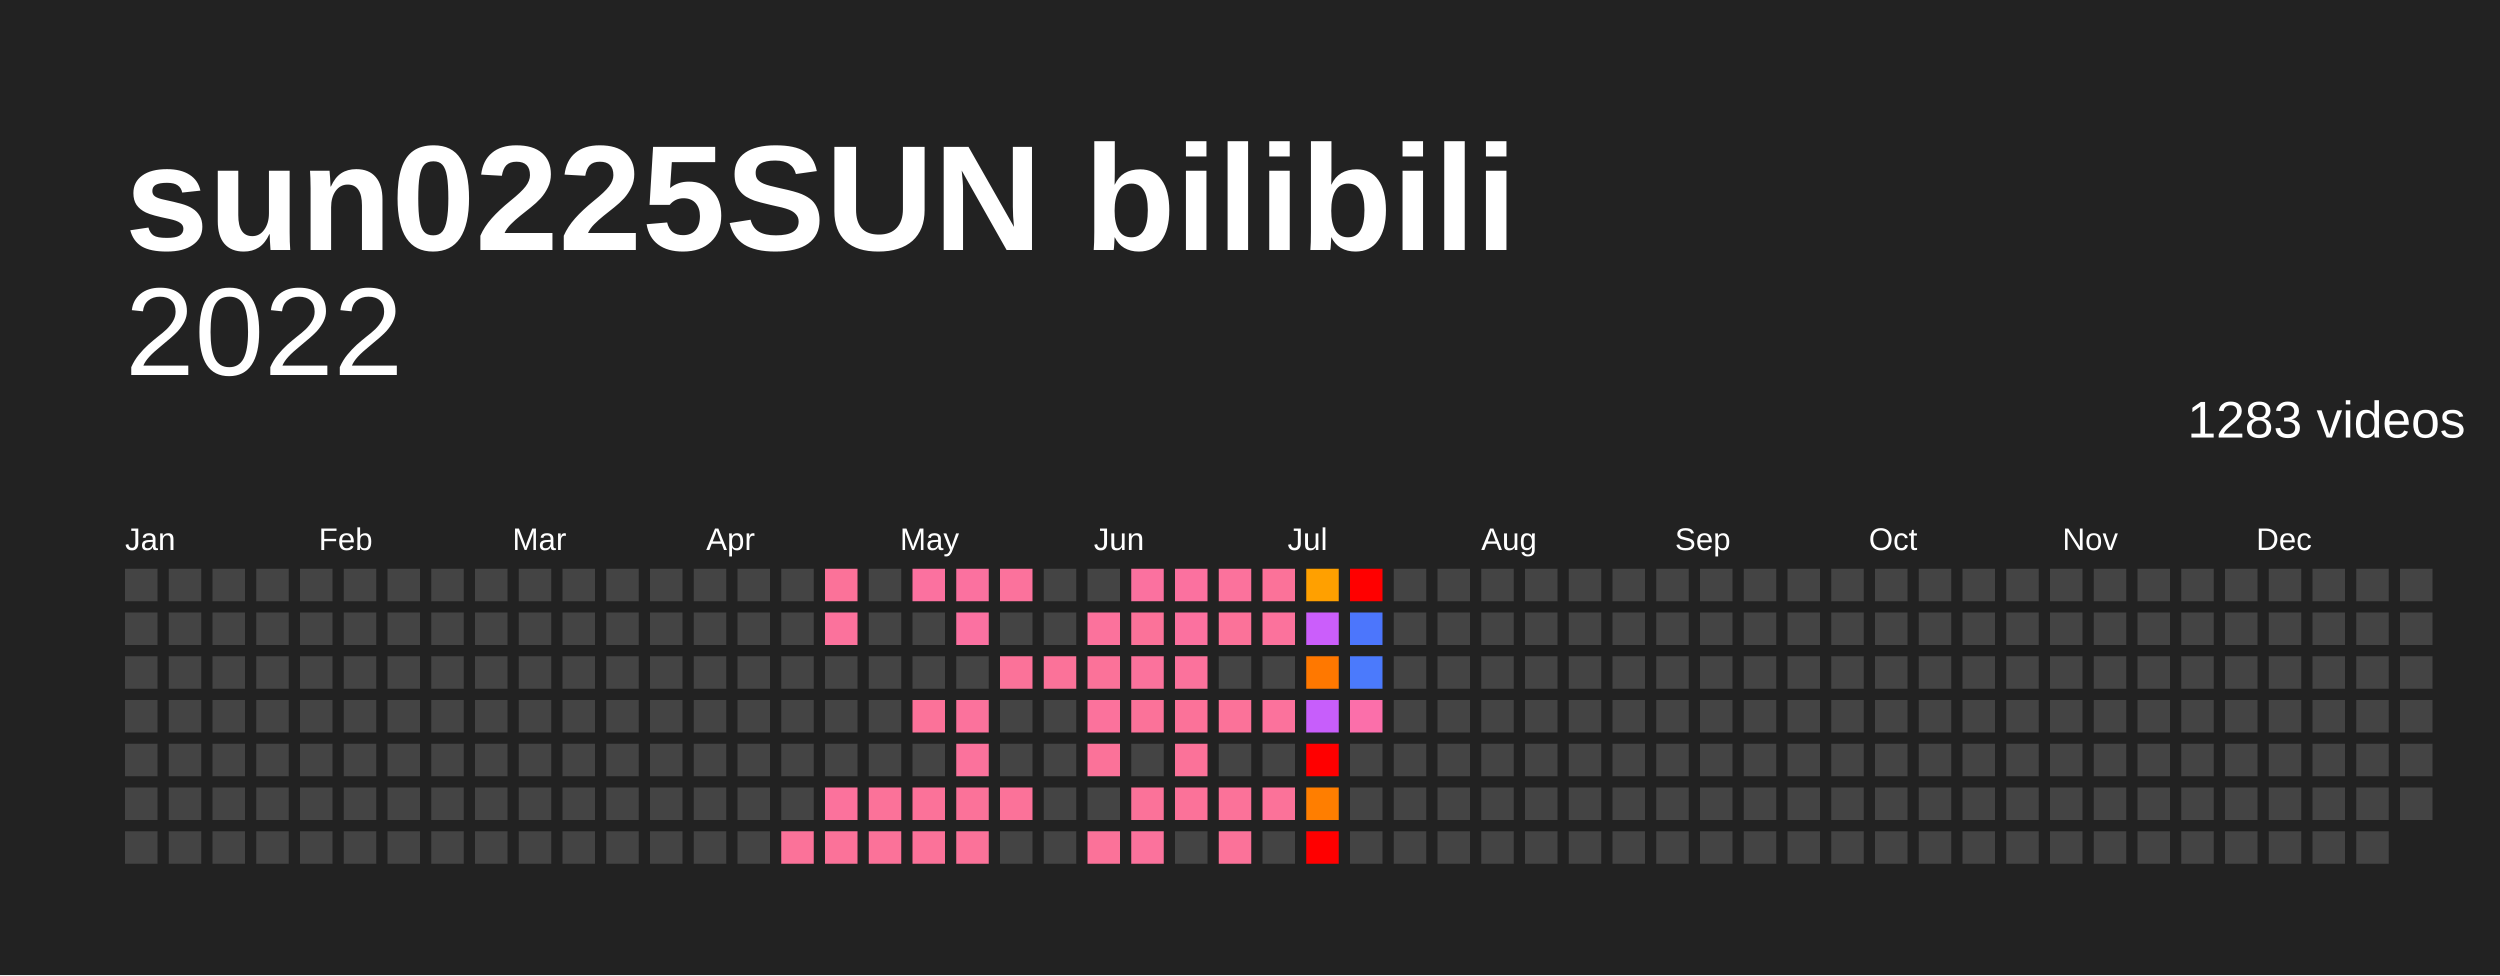
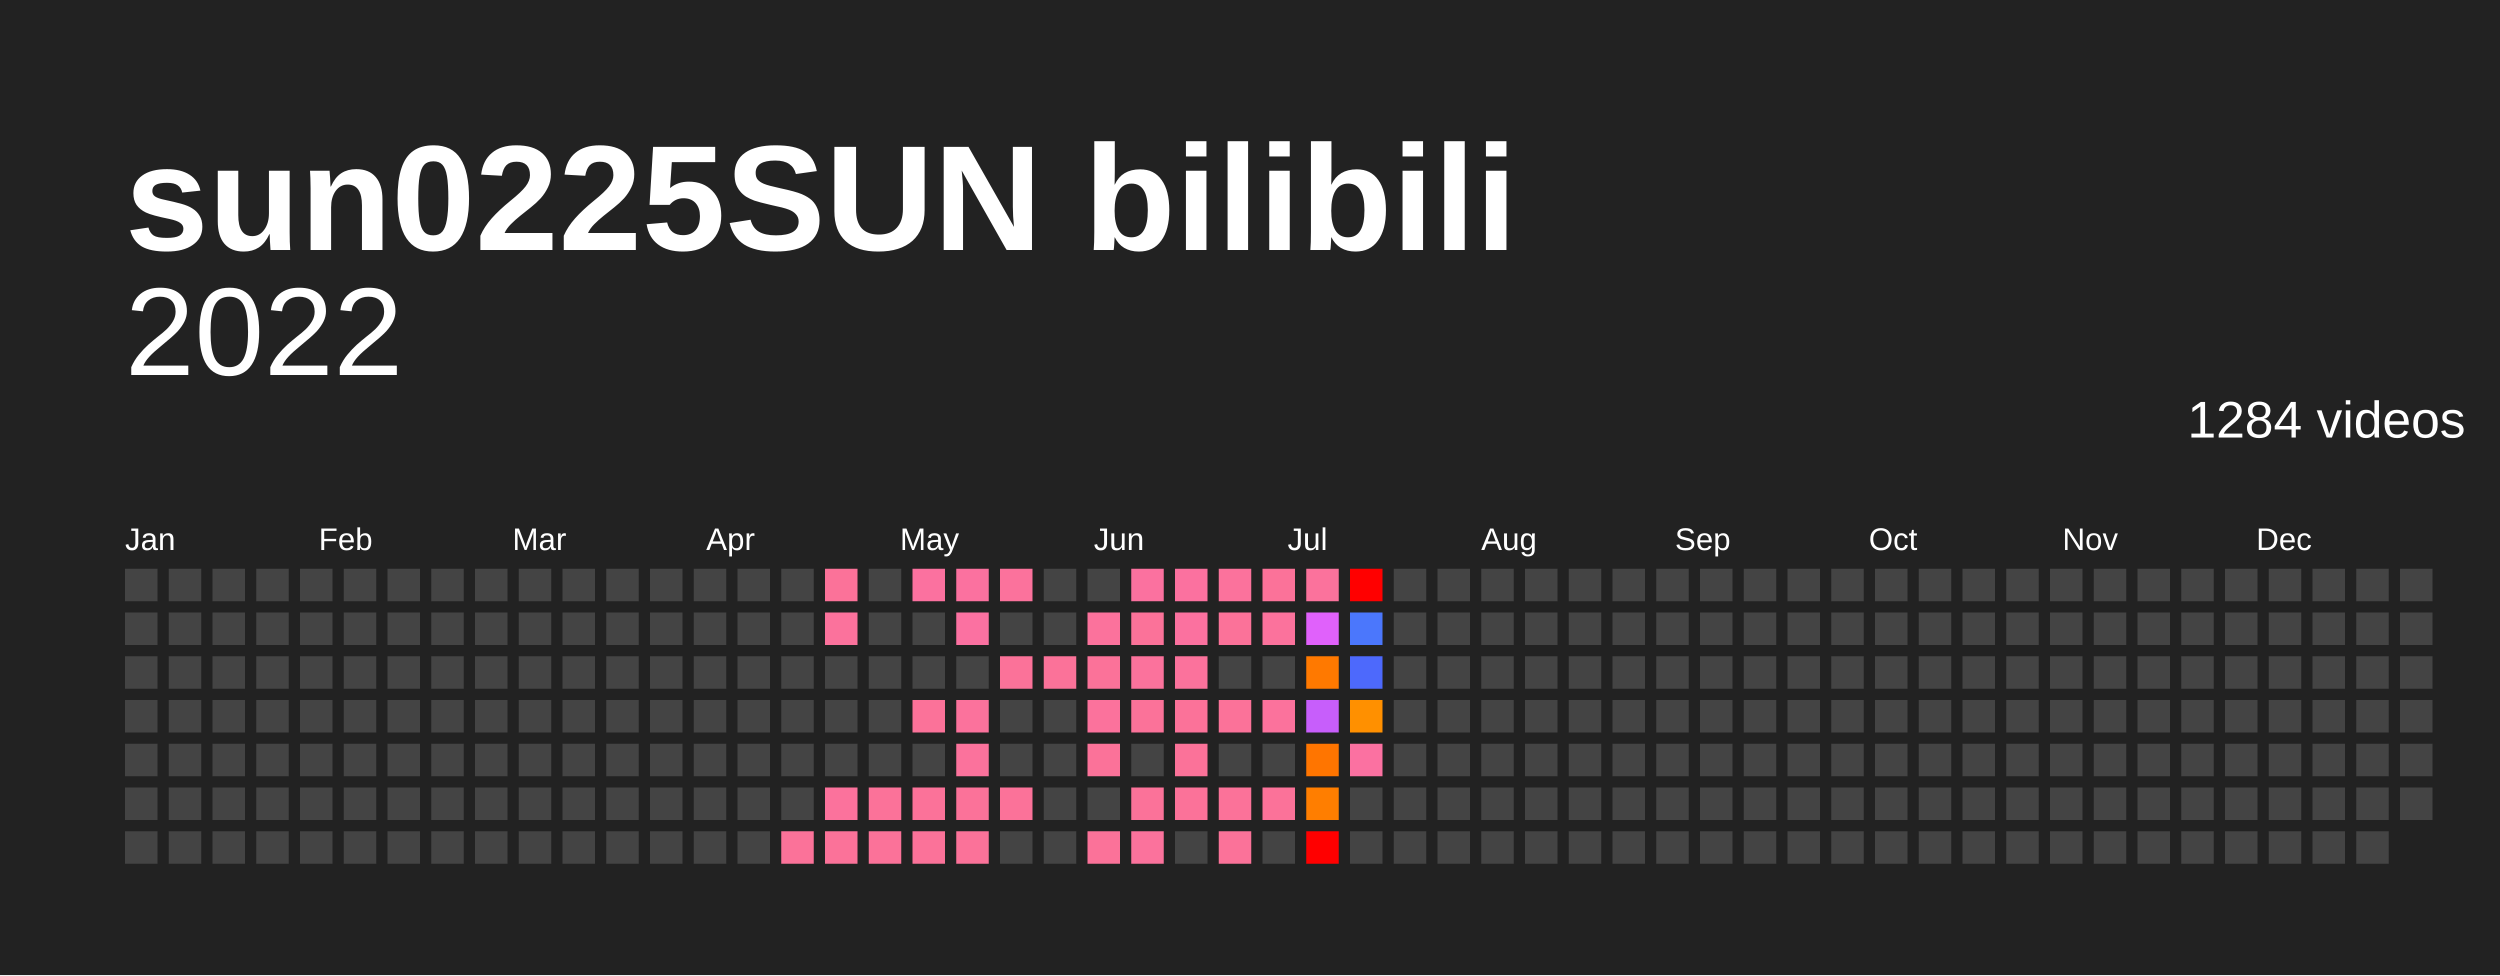
<svg xmlns="http://www.w3.org/2000/svg" baseProfile="full" height="78mm" version="1.1" viewBox="0,0,200,78" width="200mm">
  <defs />
  <rect fill="#222222" height="78" width="200" x="0" y="0" />
  <text fill="#FFFFFF" style="font-size:12px; font-family:Arial; font-weight:bold;" x="10" y="20">sun0225SUN bilibili</text>
  <text alignment-baseline="hanging" fill="#FFFFFF" style="font-size:10.0px; font-family:Arial;" x="10" y="30">2022</text>
-   <text alignment-baseline="hanging" fill="#FFFFFF" style="font-size:4.125px; font-family:Arial;" x="175" y="35">1283 videos</text>
+   <text alignment-baseline="hanging" fill="#FFFFFF" style="font-size:4.125px; font-family:Arial;" x="175" y="35">1284 videos</text>
  <text fill="#FFFFFF" style="font-size:2.5px; font-family:Arial" x="10.0" y="44">Jan</text>
  <text fill="#FFFFFF" style="font-size:2.5px; font-family:Arial" x="25.5" y="44">Feb</text>
  <text fill="#FFFFFF" style="font-size:2.5px; font-family:Arial" x="41.0" y="44">Mar</text>
  <text fill="#FFFFFF" style="font-size:2.5px; font-family:Arial" x="56.5" y="44">Apr</text>
  <text fill="#FFFFFF" style="font-size:2.5px; font-family:Arial" x="72.0" y="44">May</text>
  <text fill="#FFFFFF" style="font-size:2.5px; font-family:Arial" x="87.5" y="44">Jun</text>
  <text fill="#FFFFFF" style="font-size:2.5px; font-family:Arial" x="103.0" y="44">Jul</text>
  <text fill="#FFFFFF" style="font-size:2.5px; font-family:Arial" x="118.5" y="44">Aug</text>
  <text fill="#FFFFFF" style="font-size:2.5px; font-family:Arial" x="134.0" y="44">Sep</text>
  <text fill="#FFFFFF" style="font-size:2.5px; font-family:Arial" x="149.5" y="44">Oct</text>
  <text fill="#FFFFFF" style="font-size:2.5px; font-family:Arial" x="165.0" y="44">Nov</text>
  <text fill="#FFFFFF" style="font-size:2.5px; font-family:Arial" x="180.5" y="44">Dec</text>
  <rect fill="#444444" height="2.6" width="2.6" x="10.0" y="45.5" />
  <rect fill="#444444" height="2.6" width="2.6" x="10.0" y="49.0" />
  <rect fill="#444444" height="2.6" width="2.6" x="10.0" y="52.5" />
  <rect fill="#444444" height="2.6" width="2.6" x="10.0" y="56.0" />
  <rect fill="#444444" height="2.6" width="2.6" x="10.0" y="59.5" />
  <rect fill="#444444" height="2.6" width="2.6" x="10.0" y="63.0" />
  <rect fill="#444444" height="2.6" width="2.6" x="10.0" y="66.5" />
  <rect fill="#444444" height="2.6" width="2.6" x="13.5" y="45.5" />
  <rect fill="#444444" height="2.6" width="2.6" x="13.5" y="49.0" />
  <rect fill="#444444" height="2.6" width="2.6" x="13.5" y="52.5" />
  <rect fill="#444444" height="2.6" width="2.6" x="13.5" y="56.0" />
  <rect fill="#444444" height="2.6" width="2.6" x="13.5" y="59.5" />
  <rect fill="#444444" height="2.6" width="2.6" x="13.5" y="63.0" />
  <rect fill="#444444" height="2.6" width="2.6" x="13.5" y="66.5" />
  <rect fill="#444444" height="2.6" width="2.6" x="17.0" y="45.5" />
  <rect fill="#444444" height="2.6" width="2.6" x="17.0" y="49.0" />
  <rect fill="#444444" height="2.6" width="2.6" x="17.0" y="52.5" />
  <rect fill="#444444" height="2.6" width="2.6" x="17.0" y="56.0" />
  <rect fill="#444444" height="2.6" width="2.6" x="17.0" y="59.5" />
  <rect fill="#444444" height="2.6" width="2.6" x="17.0" y="63.0" />
  <rect fill="#444444" height="2.6" width="2.6" x="17.0" y="66.5" />
  <rect fill="#444444" height="2.6" width="2.6" x="20.5" y="45.5" />
  <rect fill="#444444" height="2.6" width="2.6" x="20.5" y="49.0" />
  <rect fill="#444444" height="2.6" width="2.6" x="20.5" y="52.5" />
  <rect fill="#444444" height="2.6" width="2.6" x="20.5" y="56.0" />
  <rect fill="#444444" height="2.6" width="2.6" x="20.5" y="59.5" />
  <rect fill="#444444" height="2.6" width="2.6" x="20.5" y="63.0" />
  <rect fill="#444444" height="2.6" width="2.6" x="20.5" y="66.5" />
  <rect fill="#444444" height="2.6" width="2.6" x="24.0" y="45.5" />
  <rect fill="#444444" height="2.6" width="2.6" x="24.0" y="49.0" />
  <rect fill="#444444" height="2.6" width="2.6" x="24.0" y="52.5" />
  <rect fill="#444444" height="2.6" width="2.6" x="24.0" y="56.0" />
  <rect fill="#444444" height="2.6" width="2.6" x="24.0" y="59.5" />
  <rect fill="#444444" height="2.6" width="2.6" x="24.0" y="63.0" />
  <rect fill="#444444" height="2.6" width="2.6" x="24.0" y="66.5" />
  <rect fill="#444444" height="2.6" width="2.6" x="27.5" y="45.5" />
  <rect fill="#444444" height="2.6" width="2.6" x="27.5" y="49.0" />
  <rect fill="#444444" height="2.6" width="2.6" x="27.5" y="52.5" />
  <rect fill="#444444" height="2.6" width="2.6" x="27.5" y="56.0" />
  <rect fill="#444444" height="2.6" width="2.6" x="27.5" y="59.5" />
  <rect fill="#444444" height="2.6" width="2.6" x="27.5" y="63.0" />
  <rect fill="#444444" height="2.6" width="2.6" x="27.5" y="66.5" />
  <rect fill="#444444" height="2.6" width="2.6" x="31.0" y="45.5" />
  <rect fill="#444444" height="2.6" width="2.6" x="31.0" y="49.0" />
  <rect fill="#444444" height="2.6" width="2.6" x="31.0" y="52.5" />
  <rect fill="#444444" height="2.6" width="2.6" x="31.0" y="56.0" />
  <rect fill="#444444" height="2.6" width="2.6" x="31.0" y="59.5" />
  <rect fill="#444444" height="2.6" width="2.6" x="31.0" y="63.0" />
  <rect fill="#444444" height="2.6" width="2.6" x="31.0" y="66.5" />
  <rect fill="#444444" height="2.6" width="2.6" x="34.5" y="45.5" />
  <rect fill="#444444" height="2.6" width="2.6" x="34.5" y="49.0" />
  <rect fill="#444444" height="2.6" width="2.6" x="34.5" y="52.5" />
  <rect fill="#444444" height="2.6" width="2.6" x="34.5" y="56.0" />
  <rect fill="#444444" height="2.6" width="2.6" x="34.5" y="59.5" />
  <rect fill="#444444" height="2.6" width="2.6" x="34.5" y="63.0" />
  <rect fill="#444444" height="2.6" width="2.6" x="34.5" y="66.5" />
  <rect fill="#444444" height="2.6" width="2.6" x="38.0" y="45.5" />
  <rect fill="#444444" height="2.6" width="2.6" x="38.0" y="49.0" />
  <rect fill="#444444" height="2.6" width="2.6" x="38.0" y="52.5" />
  <rect fill="#444444" height="2.6" width="2.6" x="38.0" y="56.0" />
  <rect fill="#444444" height="2.6" width="2.6" x="38.0" y="59.5" />
  <rect fill="#444444" height="2.6" width="2.6" x="38.0" y="63.0" />
  <rect fill="#444444" height="2.6" width="2.6" x="38.0" y="66.5" />
  <rect fill="#444444" height="2.6" width="2.6" x="41.5" y="45.5" />
  <rect fill="#444444" height="2.6" width="2.6" x="41.5" y="49.0" />
  <rect fill="#444444" height="2.6" width="2.6" x="41.5" y="52.5" />
  <rect fill="#444444" height="2.6" width="2.6" x="41.5" y="56.0" />
  <rect fill="#444444" height="2.6" width="2.6" x="41.5" y="59.5" />
  <rect fill="#444444" height="2.6" width="2.6" x="41.5" y="63.0" />
  <rect fill="#444444" height="2.6" width="2.6" x="41.5" y="66.5" />
  <rect fill="#444444" height="2.6" width="2.6" x="45.0" y="45.5" />
  <rect fill="#444444" height="2.6" width="2.6" x="45.0" y="49.0" />
  <rect fill="#444444" height="2.6" width="2.6" x="45.0" y="52.5" />
  <rect fill="#444444" height="2.6" width="2.6" x="45.0" y="56.0" />
  <rect fill="#444444" height="2.6" width="2.6" x="45.0" y="59.5" />
  <rect fill="#444444" height="2.6" width="2.6" x="45.0" y="63.0" />
  <rect fill="#444444" height="2.6" width="2.6" x="45.0" y="66.5" />
  <rect fill="#444444" height="2.6" width="2.6" x="48.5" y="45.5" />
  <rect fill="#444444" height="2.6" width="2.6" x="48.5" y="49.0" />
  <rect fill="#444444" height="2.6" width="2.6" x="48.5" y="52.5" />
  <rect fill="#444444" height="2.6" width="2.6" x="48.5" y="56.0" />
  <rect fill="#444444" height="2.6" width="2.6" x="48.5" y="59.5" />
  <rect fill="#444444" height="2.6" width="2.6" x="48.5" y="63.0" />
  <rect fill="#444444" height="2.6" width="2.6" x="48.5" y="66.5" />
  <rect fill="#444444" height="2.6" width="2.6" x="52.0" y="45.5" />
  <rect fill="#444444" height="2.6" width="2.6" x="52.0" y="49.0" />
  <rect fill="#444444" height="2.6" width="2.6" x="52.0" y="52.5" />
  <rect fill="#444444" height="2.6" width="2.6" x="52.0" y="56.0" />
  <rect fill="#444444" height="2.6" width="2.6" x="52.0" y="59.5" />
  <rect fill="#444444" height="2.6" width="2.6" x="52.0" y="63.0" />
  <rect fill="#444444" height="2.6" width="2.6" x="52.0" y="66.5" />
  <rect fill="#444444" height="2.6" width="2.6" x="55.5" y="45.5" />
  <rect fill="#444444" height="2.6" width="2.6" x="55.5" y="49.0" />
  <rect fill="#444444" height="2.6" width="2.6" x="55.5" y="52.5" />
  <rect fill="#444444" height="2.6" width="2.6" x="55.5" y="56.0" />
  <rect fill="#444444" height="2.6" width="2.6" x="55.5" y="59.5" />
  <rect fill="#444444" height="2.6" width="2.6" x="55.5" y="63.0" />
  <rect fill="#444444" height="2.6" width="2.6" x="55.5" y="66.5" />
  <rect fill="#444444" height="2.6" width="2.6" x="59.0" y="45.5" />
  <rect fill="#444444" height="2.6" width="2.6" x="59.0" y="49.0" />
  <rect fill="#444444" height="2.6" width="2.6" x="59.0" y="52.5" />
  <rect fill="#444444" height="2.6" width="2.6" x="59.0" y="56.0" />
  <rect fill="#444444" height="2.6" width="2.6" x="59.0" y="59.5" />
  <rect fill="#444444" height="2.6" width="2.6" x="59.0" y="63.0" />
  <rect fill="#444444" height="2.6" width="2.6" x="59.0" y="66.5" />
  <rect fill="#444444" height="2.6" width="2.6" x="62.5" y="45.5" />
  <rect fill="#444444" height="2.6" width="2.6" x="62.5" y="49.0" />
  <rect fill="#444444" height="2.6" width="2.6" x="62.5" y="52.5" />
  <rect fill="#444444" height="2.6" width="2.6" x="62.5" y="56.0" />
  <rect fill="#444444" height="2.6" width="2.6" x="62.5" y="59.5" />
  <rect fill="#444444" height="2.6" width="2.6" x="62.5" y="63.0" />
  <rect fill="#fb7299" height="2.6" width="2.6" x="62.5" y="66.5" />
  <rect fill="#fb7299" height="2.6" width="2.6" x="66.0" y="45.5" />
  <rect fill="#fb729c" height="2.6" width="2.6" x="66.0" y="49.0" />
  <rect fill="#444444" height="2.6" width="2.6" x="66.0" y="52.5" />
  <rect fill="#444444" height="2.6" width="2.6" x="66.0" y="56.0" />
  <rect fill="#444444" height="2.6" width="2.6" x="66.0" y="59.5" />
  <rect fill="#fb729c" height="2.6" width="2.6" x="66.0" y="63.0" />
  <rect fill="#fb7299" height="2.6" width="2.6" x="66.0" y="66.5" />
  <rect fill="#444444" height="2.6" width="2.6" x="69.5" y="45.5" />
  <rect fill="#444444" height="2.6" width="2.6" x="69.5" y="49.0" />
  <rect fill="#444444" height="2.6" width="2.6" x="69.5" y="52.5" />
  <rect fill="#444444" height="2.6" width="2.6" x="69.5" y="56.0" />
  <rect fill="#444444" height="2.6" width="2.6" x="69.5" y="59.5" />
  <rect fill="#fb7299" height="2.6" width="2.6" x="69.5" y="63.0" />
  <rect fill="#fb7299" height="2.6" width="2.6" x="69.5" y="66.5" />
  <rect fill="#fb719f" height="2.6" width="2.6" x="73.0" y="45.5" />
  <rect fill="#444444" height="2.6" width="2.6" x="73.0" y="49.0" />
  <rect fill="#444444" height="2.6" width="2.6" x="73.0" y="52.5" />
  <rect fill="#fb7299" height="2.6" width="2.6" x="73.0" y="56.0" />
  <rect fill="#444444" height="2.6" width="2.6" x="73.0" y="59.5" />
  <rect fill="#fb7299" height="2.6" width="2.6" x="73.0" y="63.0" />
  <rect fill="#fb7299" height="2.6" width="2.6" x="73.0" y="66.5" />
  <rect fill="#fb719f" height="2.6" width="2.6" x="76.5" y="45.5" />
  <rect fill="#fb71a1" height="2.6" width="2.6" x="76.5" y="49.0" />
  <rect fill="#444444" height="2.6" width="2.6" x="76.5" y="52.5" />
  <rect fill="#fb729c" height="2.6" width="2.6" x="76.5" y="56.0" />
  <rect fill="#fb729c" height="2.6" width="2.6" x="76.5" y="59.5" />
  <rect fill="#fb7299" height="2.6" width="2.6" x="76.5" y="63.0" />
  <rect fill="#fb7299" height="2.6" width="2.6" x="76.5" y="66.5" />
  <rect fill="#fb729c" height="2.6" width="2.6" x="80.0" y="45.5" />
  <rect fill="#444444" height="2.6" width="2.6" x="80.0" y="49.0" />
  <rect fill="#fb7299" height="2.6" width="2.6" x="80.0" y="52.5" />
  <rect fill="#444444" height="2.6" width="2.6" x="80.0" y="56.0" />
  <rect fill="#444444" height="2.6" width="2.6" x="80.0" y="59.5" />
  <rect fill="#fb7299" height="2.6" width="2.6" x="80.0" y="63.0" />
  <rect fill="#444444" height="2.6" width="2.6" x="80.0" y="66.5" />
  <rect fill="#444444" height="2.6" width="2.6" x="83.5" y="45.5" />
  <rect fill="#444444" height="2.6" width="2.6" x="83.5" y="49.0" />
  <rect fill="#fb7299" height="2.6" width="2.6" x="83.5" y="52.5" />
  <rect fill="#444444" height="2.6" width="2.6" x="83.5" y="56.0" />
  <rect fill="#444444" height="2.6" width="2.6" x="83.5" y="59.5" />
  <rect fill="#444444" height="2.6" width="2.6" x="83.5" y="63.0" />
  <rect fill="#444444" height="2.6" width="2.6" x="83.5" y="66.5" />
  <rect fill="#444444" height="2.6" width="2.6" x="87.0" y="45.5" />
  <rect fill="#fb729c" height="2.6" width="2.6" x="87.0" y="49.0" />
  <rect fill="#fb7299" height="2.6" width="2.6" x="87.0" y="52.5" />
  <rect fill="#fb729c" height="2.6" width="2.6" x="87.0" y="56.0" />
  <rect fill="#fb7299" height="2.6" width="2.6" x="87.0" y="59.5" />
  <rect fill="#444444" height="2.6" width="2.6" x="87.0" y="63.0" />
  <rect fill="#fb7299" height="2.6" width="2.6" x="87.0" y="66.5" />
  <rect fill="#fb719f" height="2.6" width="2.6" x="90.5" y="45.5" />
  <rect fill="#fb7299" height="2.6" width="2.6" x="90.5" y="49.0" />
  <rect fill="#fb729c" height="2.6" width="2.6" x="90.5" y="52.5" />
  <rect fill="#fb7299" height="2.6" width="2.6" x="90.5" y="56.0" />
  <rect fill="#444444" height="2.6" width="2.6" x="90.5" y="59.5" />
  <rect fill="#fb7299" height="2.6" width="2.6" x="90.5" y="63.0" />
  <rect fill="#fb729c" height="2.6" width="2.6" x="90.5" y="66.5" />
  <rect fill="#fb719f" height="2.6" width="2.6" x="94.0" y="45.5" />
  <rect fill="#fb719f" height="2.6" width="2.6" x="94.0" y="49.0" />
  <rect fill="#fb729c" height="2.6" width="2.6" x="94.0" y="52.5" />
  <rect fill="#fb7299" height="2.6" width="2.6" x="94.0" y="56.0" />
  <rect fill="#fb7299" height="2.6" width="2.6" x="94.0" y="59.5" />
  <rect fill="#fb7299" height="2.6" width="2.6" x="94.0" y="63.0" />
  <rect fill="#444444" height="2.6" width="2.6" x="94.0" y="66.5" />
  <rect fill="#fb729c" height="2.6" width="2.6" x="97.5" y="45.5" />
  <rect fill="#fb7299" height="2.6" width="2.6" x="97.5" y="49.0" />
  <rect fill="#444444" height="2.6" width="2.6" x="97.5" y="52.5" />
  <rect fill="#fb7299" height="2.6" width="2.6" x="97.5" y="56.0" />
  <rect fill="#444444" height="2.6" width="2.6" x="97.5" y="59.5" />
  <rect fill="#fb7299" height="2.6" width="2.6" x="97.5" y="63.0" />
  <rect fill="#fb7299" height="2.6" width="2.6" x="97.5" y="66.5" />
  <rect fill="#fb7299" height="2.6" width="2.6" x="101.0" y="45.5" />
  <rect fill="#fb729c" height="2.6" width="2.6" x="101.0" y="49.0" />
  <rect fill="#444444" height="2.6" width="2.6" x="101.0" y="52.5" />
  <rect fill="#fb729c" height="2.6" width="2.6" x="101.0" y="56.0" />
  <rect fill="#444444" height="2.6" width="2.6" x="101.0" y="59.5" />
  <rect fill="#fb7299" height="2.6" width="2.6" x="101.0" y="63.0" />
  <rect fill="#444444" height="2.6" width="2.6" x="101.0" y="66.5" />
-   <rect fill="#ffa000" height="2.6" width="2.6" x="104.5" y="45.5" />
-   <rect fill="#cb5efb" height="2.6" width="2.6" x="104.5" y="49.0" />
-   <rect fill="#ff7800" height="2.6" width="2.6" x="104.5" y="52.5" />
+   <rect fill="#fb729c" height="2.6" width="2.6" x="104.5" y="45.5" />
+   <rect fill="#e061fb" height="2.6" width="2.6" x="104.5" y="49.0" />
+   <rect fill="#ff7900" height="2.6" width="2.6" x="104.5" y="52.5" />
  <rect fill="#c75efb" height="2.6" width="2.6" x="104.5" y="56.0" />
-   <rect fill="red" height="2.6" width="2.6" x="104.5" y="59.5" />
+   <rect fill="#ff7500" height="2.6" width="2.6" x="104.5" y="59.5" />
  <rect fill="#ff7e00" height="2.6" width="2.6" x="104.5" y="63.0" />
  <rect fill="red" height="2.6" width="2.6" x="104.5" y="66.5" />
  <rect fill="red" height="2.6" width="2.6" x="108.0" y="45.5" />
-   <rect fill="#4c76fc" height="2.6" width="2.6" x="108.0" y="49.0" />
-   <rect fill="#4b7afc" height="2.6" width="2.6" x="108.0" y="52.5" />
-   <rect fill="#fb6faa" height="2.6" width="2.6" x="108.0" y="56.0" />
-   <rect fill="#444444" height="2.6" width="2.6" x="108.0" y="59.5" />
+   <rect fill="#4b77fc" height="2.6" width="2.6" x="108.0" y="49.0" />
+   <rect fill="#4d69fc" height="2.6" width="2.6" x="108.0" y="52.5" />
+   <rect fill="#ff9000" height="2.6" width="2.6" x="108.0" y="56.0" />
+   <rect fill="#fb71a1" height="2.6" width="2.6" x="108.0" y="59.5" />
  <rect fill="#444444" height="2.6" width="2.6" x="108.0" y="63.0" />
  <rect fill="#444444" height="2.6" width="2.6" x="108.0" y="66.5" />
  <rect fill="#444444" height="2.6" width="2.6" x="111.5" y="45.5" />
  <rect fill="#444444" height="2.6" width="2.6" x="111.5" y="49.0" />
  <rect fill="#444444" height="2.6" width="2.6" x="111.5" y="52.5" />
  <rect fill="#444444" height="2.6" width="2.6" x="111.5" y="56.0" />
  <rect fill="#444444" height="2.6" width="2.6" x="111.5" y="59.5" />
  <rect fill="#444444" height="2.6" width="2.6" x="111.5" y="63.0" />
  <rect fill="#444444" height="2.6" width="2.6" x="111.5" y="66.5" />
  <rect fill="#444444" height="2.6" width="2.6" x="115.0" y="45.5" />
  <rect fill="#444444" height="2.6" width="2.6" x="115.0" y="49.0" />
  <rect fill="#444444" height="2.6" width="2.6" x="115.0" y="52.5" />
  <rect fill="#444444" height="2.6" width="2.6" x="115.0" y="56.0" />
  <rect fill="#444444" height="2.6" width="2.6" x="115.0" y="59.5" />
  <rect fill="#444444" height="2.6" width="2.6" x="115.0" y="63.0" />
  <rect fill="#444444" height="2.6" width="2.6" x="115.0" y="66.5" />
  <rect fill="#444444" height="2.6" width="2.6" x="118.5" y="45.5" />
  <rect fill="#444444" height="2.6" width="2.6" x="118.5" y="49.0" />
  <rect fill="#444444" height="2.6" width="2.6" x="118.5" y="52.5" />
  <rect fill="#444444" height="2.6" width="2.6" x="118.5" y="56.0" />
  <rect fill="#444444" height="2.6" width="2.6" x="118.5" y="59.5" />
  <rect fill="#444444" height="2.6" width="2.6" x="118.5" y="63.0" />
  <rect fill="#444444" height="2.6" width="2.6" x="118.5" y="66.5" />
  <rect fill="#444444" height="2.6" width="2.6" x="122.0" y="45.5" />
  <rect fill="#444444" height="2.6" width="2.6" x="122.0" y="49.0" />
  <rect fill="#444444" height="2.6" width="2.6" x="122.0" y="52.5" />
  <rect fill="#444444" height="2.6" width="2.6" x="122.0" y="56.0" />
  <rect fill="#444444" height="2.6" width="2.6" x="122.0" y="59.5" />
  <rect fill="#444444" height="2.6" width="2.6" x="122.0" y="63.0" />
  <rect fill="#444444" height="2.6" width="2.6" x="122.0" y="66.5" />
  <rect fill="#444444" height="2.6" width="2.6" x="125.5" y="45.5" />
  <rect fill="#444444" height="2.6" width="2.6" x="125.5" y="49.0" />
  <rect fill="#444444" height="2.6" width="2.6" x="125.5" y="52.5" />
  <rect fill="#444444" height="2.6" width="2.6" x="125.5" y="56.0" />
  <rect fill="#444444" height="2.6" width="2.6" x="125.5" y="59.5" />
  <rect fill="#444444" height="2.6" width="2.6" x="125.5" y="63.0" />
  <rect fill="#444444" height="2.6" width="2.6" x="125.5" y="66.5" />
  <rect fill="#444444" height="2.6" width="2.6" x="129.0" y="45.5" />
  <rect fill="#444444" height="2.6" width="2.6" x="129.0" y="49.0" />
  <rect fill="#444444" height="2.6" width="2.6" x="129.0" y="52.5" />
  <rect fill="#444444" height="2.6" width="2.6" x="129.0" y="56.0" />
  <rect fill="#444444" height="2.6" width="2.6" x="129.0" y="59.5" />
  <rect fill="#444444" height="2.6" width="2.6" x="129.0" y="63.0" />
  <rect fill="#444444" height="2.6" width="2.6" x="129.0" y="66.5" />
  <rect fill="#444444" height="2.6" width="2.6" x="132.5" y="45.5" />
  <rect fill="#444444" height="2.6" width="2.6" x="132.5" y="49.0" />
  <rect fill="#444444" height="2.6" width="2.6" x="132.5" y="52.5" />
  <rect fill="#444444" height="2.6" width="2.6" x="132.5" y="56.0" />
  <rect fill="#444444" height="2.6" width="2.6" x="132.5" y="59.5" />
  <rect fill="#444444" height="2.6" width="2.6" x="132.5" y="63.0" />
  <rect fill="#444444" height="2.6" width="2.6" x="132.5" y="66.5" />
  <rect fill="#444444" height="2.6" width="2.6" x="136.0" y="45.5" />
  <rect fill="#444444" height="2.6" width="2.6" x="136.0" y="49.0" />
  <rect fill="#444444" height="2.6" width="2.6" x="136.0" y="52.5" />
  <rect fill="#444444" height="2.6" width="2.6" x="136.0" y="56.0" />
  <rect fill="#444444" height="2.6" width="2.6" x="136.0" y="59.5" />
  <rect fill="#444444" height="2.6" width="2.6" x="136.0" y="63.0" />
  <rect fill="#444444" height="2.6" width="2.6" x="136.0" y="66.5" />
  <rect fill="#444444" height="2.6" width="2.6" x="139.5" y="45.5" />
  <rect fill="#444444" height="2.6" width="2.6" x="139.5" y="49.0" />
  <rect fill="#444444" height="2.6" width="2.6" x="139.5" y="52.5" />
  <rect fill="#444444" height="2.6" width="2.6" x="139.5" y="56.0" />
  <rect fill="#444444" height="2.6" width="2.6" x="139.5" y="59.5" />
  <rect fill="#444444" height="2.6" width="2.6" x="139.5" y="63.0" />
  <rect fill="#444444" height="2.6" width="2.6" x="139.5" y="66.5" />
  <rect fill="#444444" height="2.6" width="2.6" x="143.0" y="45.5" />
  <rect fill="#444444" height="2.6" width="2.6" x="143.0" y="49.0" />
  <rect fill="#444444" height="2.6" width="2.6" x="143.0" y="52.5" />
  <rect fill="#444444" height="2.6" width="2.6" x="143.0" y="56.0" />
  <rect fill="#444444" height="2.6" width="2.6" x="143.0" y="59.5" />
  <rect fill="#444444" height="2.6" width="2.6" x="143.0" y="63.0" />
  <rect fill="#444444" height="2.6" width="2.6" x="143.0" y="66.5" />
  <rect fill="#444444" height="2.6" width="2.6" x="146.5" y="45.5" />
  <rect fill="#444444" height="2.6" width="2.6" x="146.5" y="49.0" />
  <rect fill="#444444" height="2.6" width="2.6" x="146.5" y="52.5" />
  <rect fill="#444444" height="2.6" width="2.6" x="146.5" y="56.0" />
  <rect fill="#444444" height="2.6" width="2.6" x="146.5" y="59.5" />
  <rect fill="#444444" height="2.6" width="2.6" x="146.5" y="63.0" />
  <rect fill="#444444" height="2.6" width="2.6" x="146.5" y="66.5" />
  <rect fill="#444444" height="2.6" width="2.6" x="150.0" y="45.5" />
  <rect fill="#444444" height="2.6" width="2.6" x="150.0" y="49.0" />
  <rect fill="#444444" height="2.6" width="2.6" x="150.0" y="52.5" />
  <rect fill="#444444" height="2.6" width="2.6" x="150.0" y="56.0" />
  <rect fill="#444444" height="2.6" width="2.6" x="150.0" y="59.5" />
  <rect fill="#444444" height="2.6" width="2.6" x="150.0" y="63.0" />
  <rect fill="#444444" height="2.6" width="2.6" x="150.0" y="66.5" />
  <rect fill="#444444" height="2.6" width="2.6" x="153.5" y="45.5" />
  <rect fill="#444444" height="2.6" width="2.6" x="153.5" y="49.0" />
  <rect fill="#444444" height="2.6" width="2.6" x="153.5" y="52.5" />
  <rect fill="#444444" height="2.6" width="2.6" x="153.5" y="56.0" />
  <rect fill="#444444" height="2.6" width="2.6" x="153.5" y="59.5" />
  <rect fill="#444444" height="2.6" width="2.6" x="153.5" y="63.0" />
  <rect fill="#444444" height="2.6" width="2.6" x="153.5" y="66.5" />
  <rect fill="#444444" height="2.6" width="2.6" x="157.0" y="45.5" />
  <rect fill="#444444" height="2.6" width="2.6" x="157.0" y="49.0" />
  <rect fill="#444444" height="2.6" width="2.6" x="157.0" y="52.5" />
  <rect fill="#444444" height="2.6" width="2.6" x="157.0" y="56.0" />
  <rect fill="#444444" height="2.6" width="2.6" x="157.0" y="59.5" />
  <rect fill="#444444" height="2.6" width="2.6" x="157.0" y="63.0" />
  <rect fill="#444444" height="2.6" width="2.6" x="157.0" y="66.5" />
  <rect fill="#444444" height="2.6" width="2.6" x="160.5" y="45.5" />
  <rect fill="#444444" height="2.6" width="2.6" x="160.5" y="49.0" />
  <rect fill="#444444" height="2.6" width="2.6" x="160.5" y="52.5" />
  <rect fill="#444444" height="2.6" width="2.6" x="160.5" y="56.0" />
  <rect fill="#444444" height="2.6" width="2.6" x="160.5" y="59.5" />
  <rect fill="#444444" height="2.6" width="2.6" x="160.5" y="63.0" />
  <rect fill="#444444" height="2.6" width="2.6" x="160.5" y="66.5" />
  <rect fill="#444444" height="2.6" width="2.6" x="164.0" y="45.5" />
  <rect fill="#444444" height="2.6" width="2.6" x="164.0" y="49.0" />
  <rect fill="#444444" height="2.6" width="2.6" x="164.0" y="52.5" />
  <rect fill="#444444" height="2.6" width="2.6" x="164.0" y="56.0" />
  <rect fill="#444444" height="2.6" width="2.6" x="164.0" y="59.5" />
  <rect fill="#444444" height="2.6" width="2.6" x="164.0" y="63.0" />
  <rect fill="#444444" height="2.6" width="2.6" x="164.0" y="66.5" />
  <rect fill="#444444" height="2.6" width="2.6" x="167.5" y="45.5" />
  <rect fill="#444444" height="2.6" width="2.6" x="167.5" y="49.0" />
  <rect fill="#444444" height="2.6" width="2.6" x="167.5" y="52.5" />
  <rect fill="#444444" height="2.6" width="2.6" x="167.5" y="56.0" />
  <rect fill="#444444" height="2.6" width="2.6" x="167.5" y="59.5" />
  <rect fill="#444444" height="2.6" width="2.6" x="167.5" y="63.0" />
  <rect fill="#444444" height="2.6" width="2.6" x="167.5" y="66.5" />
  <rect fill="#444444" height="2.6" width="2.6" x="171.0" y="45.5" />
  <rect fill="#444444" height="2.6" width="2.6" x="171.0" y="49.0" />
  <rect fill="#444444" height="2.6" width="2.6" x="171.0" y="52.5" />
  <rect fill="#444444" height="2.6" width="2.6" x="171.0" y="56.0" />
  <rect fill="#444444" height="2.6" width="2.6" x="171.0" y="59.5" />
  <rect fill="#444444" height="2.6" width="2.6" x="171.0" y="63.0" />
  <rect fill="#444444" height="2.6" width="2.6" x="171.0" y="66.5" />
  <rect fill="#444444" height="2.6" width="2.6" x="174.5" y="45.5" />
  <rect fill="#444444" height="2.6" width="2.6" x="174.5" y="49.0" />
  <rect fill="#444444" height="2.6" width="2.6" x="174.5" y="52.5" />
  <rect fill="#444444" height="2.6" width="2.6" x="174.5" y="56.0" />
  <rect fill="#444444" height="2.6" width="2.6" x="174.5" y="59.5" />
  <rect fill="#444444" height="2.6" width="2.6" x="174.5" y="63.0" />
  <rect fill="#444444" height="2.6" width="2.6" x="174.5" y="66.5" />
  <rect fill="#444444" height="2.6" width="2.6" x="178.0" y="45.5" />
  <rect fill="#444444" height="2.6" width="2.6" x="178.0" y="49.0" />
  <rect fill="#444444" height="2.6" width="2.6" x="178.0" y="52.5" />
  <rect fill="#444444" height="2.6" width="2.6" x="178.0" y="56.0" />
  <rect fill="#444444" height="2.6" width="2.6" x="178.0" y="59.5" />
  <rect fill="#444444" height="2.6" width="2.6" x="178.0" y="63.0" />
  <rect fill="#444444" height="2.6" width="2.6" x="178.0" y="66.5" />
  <rect fill="#444444" height="2.6" width="2.6" x="181.5" y="45.5" />
  <rect fill="#444444" height="2.6" width="2.6" x="181.5" y="49.0" />
  <rect fill="#444444" height="2.6" width="2.6" x="181.5" y="52.5" />
  <rect fill="#444444" height="2.6" width="2.6" x="181.5" y="56.0" />
  <rect fill="#444444" height="2.6" width="2.6" x="181.5" y="59.5" />
  <rect fill="#444444" height="2.6" width="2.6" x="181.5" y="63.0" />
  <rect fill="#444444" height="2.6" width="2.6" x="181.5" y="66.5" />
  <rect fill="#444444" height="2.6" width="2.6" x="185.0" y="45.5" />
  <rect fill="#444444" height="2.6" width="2.6" x="185.0" y="49.0" />
  <rect fill="#444444" height="2.6" width="2.6" x="185.0" y="52.5" />
  <rect fill="#444444" height="2.6" width="2.6" x="185.0" y="56.0" />
  <rect fill="#444444" height="2.6" width="2.6" x="185.0" y="59.5" />
  <rect fill="#444444" height="2.6" width="2.6" x="185.0" y="63.0" />
  <rect fill="#444444" height="2.6" width="2.6" x="185.0" y="66.5" />
  <rect fill="#444444" height="2.6" width="2.6" x="188.5" y="45.5" />
  <rect fill="#444444" height="2.6" width="2.6" x="188.5" y="49.0" />
  <rect fill="#444444" height="2.6" width="2.6" x="188.5" y="52.5" />
  <rect fill="#444444" height="2.6" width="2.6" x="188.5" y="56.0" />
  <rect fill="#444444" height="2.6" width="2.6" x="188.5" y="59.5" />
  <rect fill="#444444" height="2.6" width="2.6" x="188.5" y="63.0" />
  <rect fill="#444444" height="2.6" width="2.6" x="188.5" y="66.5" />
  <rect fill="#444444" height="2.6" width="2.6" x="192.0" y="45.5" />
  <rect fill="#444444" height="2.6" width="2.6" x="192.0" y="49.0" />
  <rect fill="#444444" height="2.6" width="2.6" x="192.0" y="52.5" />
  <rect fill="#444444" height="2.6" width="2.6" x="192.0" y="56.0" />
  <rect fill="#444444" height="2.6" width="2.6" x="192.0" y="59.5" />
  <rect fill="#444444" height="2.6" width="2.6" x="192.0" y="63.0" />
</svg>
